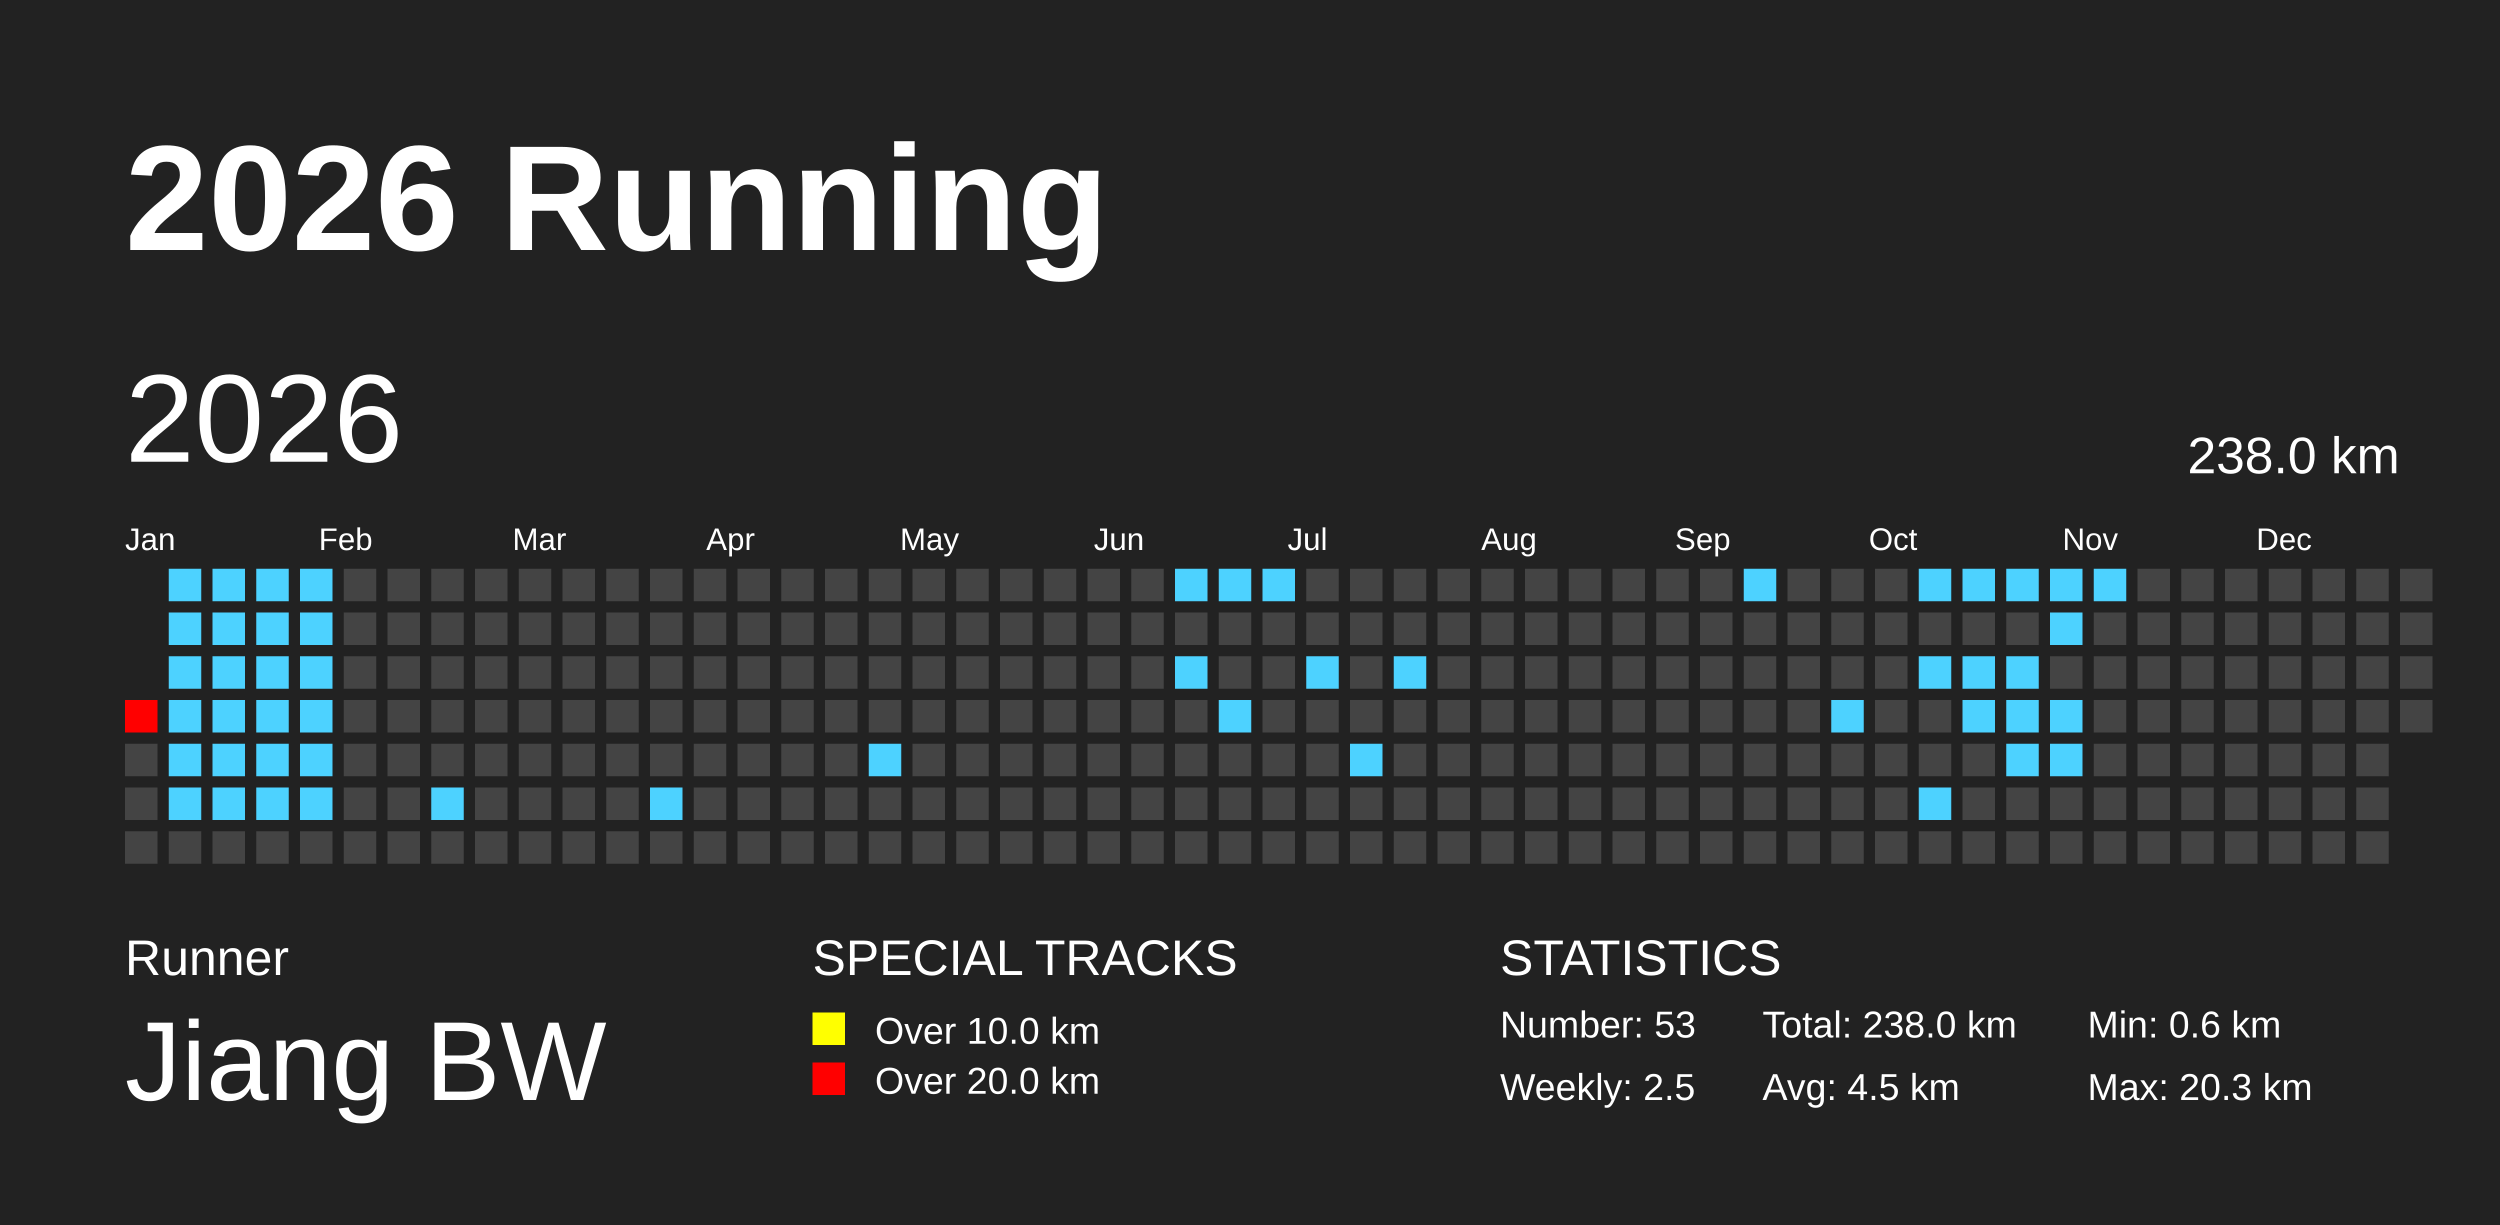
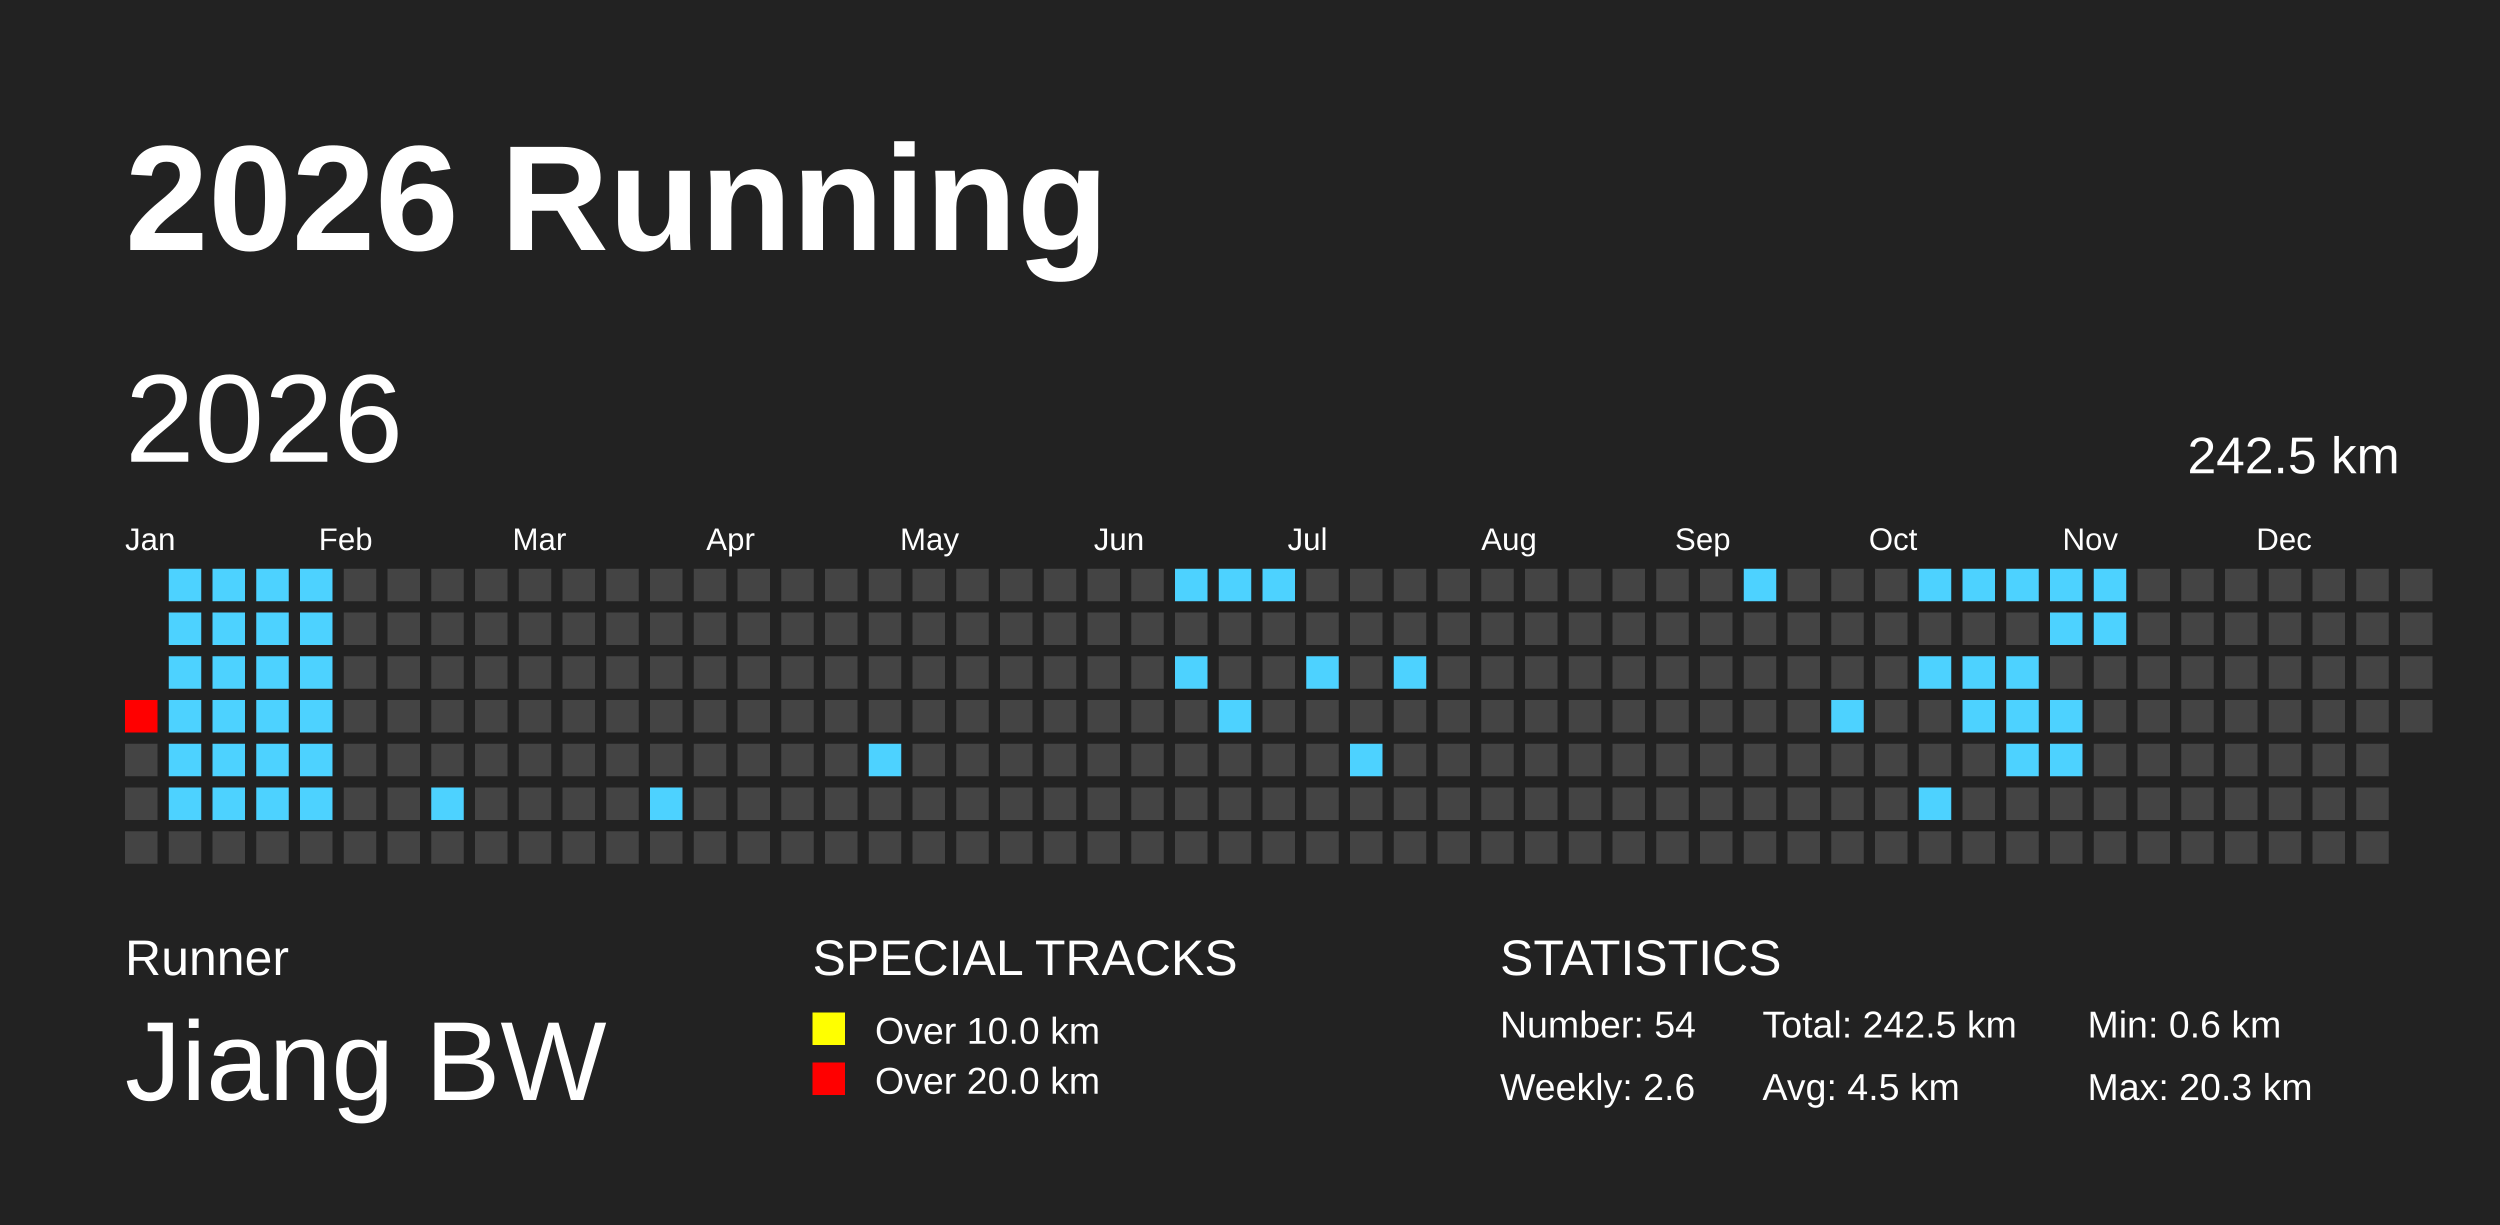
<svg xmlns="http://www.w3.org/2000/svg" baseProfile="full" height="98mm" version="1.1" viewBox="0,0,200,98" width="200mm">
  <defs />
  <rect fill="#222222" height="98" width="200" x="0" y="0" />
  <text fill="#FFFFFF" style="font-size:12px; font-family:Arial; font-weight:bold;" x="10" y="20">2026 Running</text>
  <text fill="#FFFFFF" style="font-size:4px; font-family:Arial" x="10" y="78">Runner</text>
  <text fill="#FFFFFF" style="font-size:9px; font-family:Arial" x="10" y="88">Jiang BW</text>
  <text fill="#FFFFFF" style="font-size:4px; font-family:Arial" x="65" y="78">SPECIAL TRACKS</text>
  <rect fill="yellow" height="2.6" width="2.6" x="65" y="81" />
  <text fill="#FFFFFF" style="font-size:3px; font-family:Arial" x="70" y="83.5">Over 10.0 km</text>
  <rect fill="red" height="2.6" width="2.6" x="65" y="85" />
  <text fill="#FFFFFF" style="font-size:3px; font-family:Arial" x="70" y="87.5">Over 20.0 km</text>
  <text fill="#FFFFFF" style="font-size:4px; font-family:Arial" x="120" y="78">STATISTICS</text>
-   <text fill="#FFFFFF" style="font-size:3px; font-family:Arial" x="120" y="83">Number: 53</text>
-   <text fill="#FFFFFF" style="font-size:3px; font-family:Arial" x="120" y="88">Weekly: 2.5</text>
-   <text fill="#FFFFFF" style="font-size:3px; font-family:Arial" x="141" y="83">Total: 238.0 km</text>
+   <text fill="#FFFFFF" style="font-size:3px; font-family:Arial" x="120" y="83">Number: 54</text>
+   <text fill="#FFFFFF" style="font-size:3px; font-family:Arial" x="120" y="88">Weekly: 2.6</text>
+   <text fill="#FFFFFF" style="font-size:3px; font-family:Arial" x="141" y="83">Total: 242.5 km</text>
  <text fill="#FFFFFF" style="font-size:3px; font-family:Arial" x="141" y="88">Avg: 4.5 km</text>
  <text fill="#FFFFFF" style="font-size:3px; font-family:Arial" x="167" y="83">Min: 0.6 km</text>
  <text fill="#FFFFFF" style="font-size:3px; font-family:Arial" x="167" y="88">Max: 20.3 km</text>
  <text dominant-baseline="hanging" fill="#FFFFFF" style="font-size:10.0px; font-family:Arial;" x="10" y="30">2026</text>
-   <text dominant-baseline="hanging" fill="#FFFFFF" style="font-size:4.125px; font-family:Arial;" x="175" y="35">238.0 km</text>
+   <text dominant-baseline="hanging" fill="#FFFFFF" style="font-size:4.125px; font-family:Arial;" x="175" y="35">242.5 km</text>
  <text fill="#FFFFFF" style="font-size:2.5px; font-family:Arial" x="10.0" y="44">Jan</text>
  <text fill="#FFFFFF" style="font-size:2.5px; font-family:Arial" x="25.5" y="44">Feb</text>
  <text fill="#FFFFFF" style="font-size:2.5px; font-family:Arial" x="41.0" y="44">Mar</text>
  <text fill="#FFFFFF" style="font-size:2.5px; font-family:Arial" x="56.5" y="44">Apr</text>
  <text fill="#FFFFFF" style="font-size:2.5px; font-family:Arial" x="72.0" y="44">May</text>
  <text fill="#FFFFFF" style="font-size:2.5px; font-family:Arial" x="87.5" y="44">Jun</text>
  <text fill="#FFFFFF" style="font-size:2.5px; font-family:Arial" x="103.0" y="44">Jul</text>
  <text fill="#FFFFFF" style="font-size:2.5px; font-family:Arial" x="118.5" y="44">Aug</text>
  <text fill="#FFFFFF" style="font-size:2.5px; font-family:Arial" x="134.0" y="44">Sep</text>
  <text fill="#FFFFFF" style="font-size:2.5px; font-family:Arial" x="149.5" y="44">Oct</text>
  <text fill="#FFFFFF" style="font-size:2.5px; font-family:Arial" x="165.0" y="44">Nov</text>
  <text fill="#FFFFFF" style="font-size:2.5px; font-family:Arial" x="180.5" y="44">Dec</text>
  <rect fill="red" height="2.6" width="2.6" x="10.0" y="56.0" />
  <rect fill="#444444" height="2.6" width="2.6" x="10.0" y="59.5" />
  <rect fill="#444444" height="2.6" width="2.6" x="10.0" y="63.0" />
  <rect fill="#444444" height="2.6" width="2.6" x="10.0" y="66.5" />
  <rect fill="#4dd2ff" height="2.6" width="2.6" x="13.5" y="45.5" />
  <rect fill="#4dd2ff" height="2.6" width="2.6" x="13.5" y="49.0" />
  <rect fill="#4dd2ff" height="2.6" width="2.6" x="13.5" y="52.5" />
  <rect fill="#4dd2ff" height="2.6" width="2.6" x="13.5" y="56.0" />
  <rect fill="#4dd2ff" height="2.6" width="2.6" x="13.5" y="59.5" />
  <rect fill="#4dd2ff" height="2.6" width="2.6" x="13.5" y="63.0" />
  <rect fill="#444444" height="2.6" width="2.6" x="13.5" y="66.5" />
  <rect fill="#4dd2ff" height="2.6" width="2.6" x="17.0" y="45.5" />
  <rect fill="#4dd2ff" height="2.6" width="2.6" x="17.0" y="49.0" />
  <rect fill="#4dd2ff" height="2.6" width="2.6" x="17.0" y="52.5" />
  <rect fill="#4dd2ff" height="2.6" width="2.6" x="17.0" y="56.0" />
  <rect fill="#4dd2ff" height="2.6" width="2.6" x="17.0" y="59.5" />
  <rect fill="#4dd2ff" height="2.6" width="2.6" x="17.0" y="63.0" />
  <rect fill="#444444" height="2.6" width="2.6" x="17.0" y="66.5" />
  <rect fill="#4dd2ff" height="2.6" width="2.6" x="20.5" y="45.5" />
  <rect fill="#4dd2ff" height="2.6" width="2.6" x="20.5" y="49.0" />
  <rect fill="#4dd2ff" height="2.6" width="2.6" x="20.5" y="52.5" />
  <rect fill="#4dd2ff" height="2.6" width="2.6" x="20.5" y="56.0" />
  <rect fill="#4dd2ff" height="2.6" width="2.6" x="20.5" y="59.5" />
  <rect fill="#4dd2ff" height="2.6" width="2.6" x="20.5" y="63.0" />
  <rect fill="#444444" height="2.6" width="2.6" x="20.5" y="66.5" />
  <rect fill="#4dd2ff" height="2.6" width="2.6" x="24.0" y="45.5" />
  <rect fill="#4dd2ff" height="2.6" width="2.6" x="24.0" y="49.0" />
  <rect fill="#4dd2ff" height="2.6" width="2.6" x="24.0" y="52.5" />
  <rect fill="#4dd2ff" height="2.6" width="2.6" x="24.0" y="56.0" />
  <rect fill="#4dd2ff" height="2.6" width="2.6" x="24.0" y="59.5" />
  <rect fill="#4dd2ff" height="2.6" width="2.6" x="24.0" y="63.0" />
  <rect fill="#444444" height="2.6" width="2.6" x="24.0" y="66.5" />
  <rect fill="#444444" height="2.6" width="2.6" x="27.5" y="45.5" />
  <rect fill="#444444" height="2.6" width="2.6" x="27.5" y="49.0" />
  <rect fill="#444444" height="2.6" width="2.6" x="27.5" y="52.5" />
  <rect fill="#444444" height="2.6" width="2.6" x="27.5" y="56.0" />
  <rect fill="#444444" height="2.6" width="2.6" x="27.5" y="59.5" />
  <rect fill="#444444" height="2.6" width="2.6" x="27.5" y="63.0" />
  <rect fill="#444444" height="2.6" width="2.6" x="27.5" y="66.5" />
  <rect fill="#444444" height="2.6" width="2.6" x="31.0" y="45.5" />
  <rect fill="#444444" height="2.6" width="2.6" x="31.0" y="49.0" />
  <rect fill="#444444" height="2.6" width="2.6" x="31.0" y="52.5" />
  <rect fill="#444444" height="2.6" width="2.6" x="31.0" y="56.0" />
  <rect fill="#444444" height="2.6" width="2.6" x="31.0" y="59.5" />
  <rect fill="#444444" height="2.6" width="2.6" x="31.0" y="63.0" />
  <rect fill="#444444" height="2.6" width="2.6" x="31.0" y="66.5" />
  <rect fill="#444444" height="2.6" width="2.6" x="34.5" y="45.5" />
  <rect fill="#444444" height="2.6" width="2.6" x="34.5" y="49.0" />
  <rect fill="#444444" height="2.6" width="2.6" x="34.5" y="52.5" />
  <rect fill="#444444" height="2.6" width="2.6" x="34.5" y="56.0" />
  <rect fill="#444444" height="2.6" width="2.6" x="34.5" y="59.5" />
  <rect fill="#4dd2ff" height="2.6" width="2.6" x="34.5" y="63.0" />
  <rect fill="#444444" height="2.6" width="2.6" x="34.5" y="66.5" />
  <rect fill="#444444" height="2.6" width="2.6" x="38.0" y="45.5" />
  <rect fill="#444444" height="2.6" width="2.6" x="38.0" y="49.0" />
  <rect fill="#444444" height="2.6" width="2.6" x="38.0" y="52.5" />
  <rect fill="#444444" height="2.6" width="2.6" x="38.0" y="56.0" />
  <rect fill="#444444" height="2.6" width="2.6" x="38.0" y="59.5" />
  <rect fill="#444444" height="2.6" width="2.6" x="38.0" y="63.0" />
  <rect fill="#444444" height="2.6" width="2.6" x="38.0" y="66.5" />
  <rect fill="#444444" height="2.6" width="2.6" x="41.5" y="45.5" />
  <rect fill="#444444" height="2.6" width="2.6" x="41.5" y="49.0" />
  <rect fill="#444444" height="2.6" width="2.6" x="41.5" y="52.5" />
  <rect fill="#444444" height="2.6" width="2.6" x="41.5" y="56.0" />
  <rect fill="#444444" height="2.6" width="2.6" x="41.5" y="59.5" />
  <rect fill="#444444" height="2.6" width="2.6" x="41.5" y="63.0" />
  <rect fill="#444444" height="2.6" width="2.6" x="41.5" y="66.5" />
  <rect fill="#444444" height="2.6" width="2.6" x="45.0" y="45.5" />
  <rect fill="#444444" height="2.6" width="2.6" x="45.0" y="49.0" />
  <rect fill="#444444" height="2.6" width="2.6" x="45.0" y="52.5" />
  <rect fill="#444444" height="2.6" width="2.6" x="45.0" y="56.0" />
  <rect fill="#444444" height="2.6" width="2.6" x="45.0" y="59.5" />
  <rect fill="#444444" height="2.6" width="2.6" x="45.0" y="63.0" />
  <rect fill="#444444" height="2.6" width="2.6" x="45.0" y="66.5" />
  <rect fill="#444444" height="2.6" width="2.6" x="48.5" y="45.5" />
  <rect fill="#444444" height="2.6" width="2.6" x="48.5" y="49.0" />
  <rect fill="#444444" height="2.6" width="2.6" x="48.5" y="52.5" />
  <rect fill="#444444" height="2.6" width="2.6" x="48.5" y="56.0" />
  <rect fill="#444444" height="2.6" width="2.6" x="48.5" y="59.5" />
  <rect fill="#444444" height="2.6" width="2.6" x="48.5" y="63.0" />
  <rect fill="#444444" height="2.6" width="2.6" x="48.5" y="66.5" />
  <rect fill="#444444" height="2.6" width="2.6" x="52.0" y="45.5" />
  <rect fill="#444444" height="2.6" width="2.6" x="52.0" y="49.0" />
  <rect fill="#444444" height="2.6" width="2.6" x="52.0" y="52.5" />
  <rect fill="#444444" height="2.6" width="2.6" x="52.0" y="56.0" />
  <rect fill="#444444" height="2.6" width="2.6" x="52.0" y="59.5" />
  <rect fill="#4dd2ff" height="2.6" width="2.6" x="52.0" y="63.0" />
  <rect fill="#444444" height="2.6" width="2.6" x="52.0" y="66.5" />
  <rect fill="#444444" height="2.6" width="2.6" x="55.5" y="45.5" />
  <rect fill="#444444" height="2.6" width="2.6" x="55.5" y="49.0" />
  <rect fill="#444444" height="2.6" width="2.6" x="55.5" y="52.5" />
  <rect fill="#444444" height="2.6" width="2.6" x="55.5" y="56.0" />
  <rect fill="#444444" height="2.6" width="2.6" x="55.5" y="59.5" />
  <rect fill="#444444" height="2.6" width="2.6" x="55.5" y="63.0" />
  <rect fill="#444444" height="2.6" width="2.6" x="55.5" y="66.5" />
  <rect fill="#444444" height="2.6" width="2.6" x="59.0" y="45.5" />
  <rect fill="#444444" height="2.6" width="2.6" x="59.0" y="49.0" />
  <rect fill="#444444" height="2.6" width="2.6" x="59.0" y="52.5" />
  <rect fill="#444444" height="2.6" width="2.6" x="59.0" y="56.0" />
  <rect fill="#444444" height="2.6" width="2.6" x="59.0" y="59.5" />
  <rect fill="#444444" height="2.6" width="2.6" x="59.0" y="63.0" />
  <rect fill="#444444" height="2.6" width="2.6" x="59.0" y="66.5" />
  <rect fill="#444444" height="2.6" width="2.6" x="62.5" y="45.5" />
  <rect fill="#444444" height="2.6" width="2.6" x="62.5" y="49.0" />
  <rect fill="#444444" height="2.6" width="2.6" x="62.5" y="52.5" />
  <rect fill="#444444" height="2.6" width="2.6" x="62.5" y="56.0" />
  <rect fill="#444444" height="2.6" width="2.6" x="62.5" y="59.5" />
  <rect fill="#444444" height="2.6" width="2.6" x="62.5" y="63.0" />
  <rect fill="#444444" height="2.6" width="2.6" x="62.5" y="66.5" />
  <rect fill="#444444" height="2.6" width="2.6" x="66.0" y="45.5" />
  <rect fill="#444444" height="2.6" width="2.6" x="66.0" y="49.0" />
  <rect fill="#444444" height="2.6" width="2.6" x="66.0" y="52.5" />
  <rect fill="#444444" height="2.6" width="2.6" x="66.0" y="56.0" />
  <rect fill="#444444" height="2.6" width="2.6" x="66.0" y="59.5" />
  <rect fill="#444444" height="2.6" width="2.6" x="66.0" y="63.0" />
  <rect fill="#444444" height="2.6" width="2.6" x="66.0" y="66.5" />
  <rect fill="#444444" height="2.6" width="2.6" x="69.5" y="45.5" />
  <rect fill="#444444" height="2.6" width="2.6" x="69.5" y="49.0" />
  <rect fill="#444444" height="2.6" width="2.6" x="69.5" y="52.5" />
  <rect fill="#444444" height="2.6" width="2.6" x="69.5" y="56.0" />
  <rect fill="#4dd2ff" height="2.6" width="2.6" x="69.5" y="59.5" />
  <rect fill="#444444" height="2.6" width="2.6" x="69.5" y="63.0" />
  <rect fill="#444444" height="2.6" width="2.6" x="69.5" y="66.5" />
  <rect fill="#444444" height="2.6" width="2.6" x="73.0" y="45.5" />
  <rect fill="#444444" height="2.6" width="2.6" x="73.0" y="49.0" />
  <rect fill="#444444" height="2.6" width="2.6" x="73.0" y="52.5" />
  <rect fill="#444444" height="2.6" width="2.6" x="73.0" y="56.0" />
  <rect fill="#444444" height="2.6" width="2.6" x="73.0" y="59.5" />
  <rect fill="#444444" height="2.6" width="2.6" x="73.0" y="63.0" />
  <rect fill="#444444" height="2.6" width="2.6" x="73.0" y="66.5" />
  <rect fill="#444444" height="2.6" width="2.6" x="76.5" y="45.5" />
  <rect fill="#444444" height="2.6" width="2.6" x="76.5" y="49.0" />
  <rect fill="#444444" height="2.6" width="2.6" x="76.5" y="52.5" />
  <rect fill="#444444" height="2.6" width="2.6" x="76.5" y="56.0" />
  <rect fill="#444444" height="2.6" width="2.6" x="76.5" y="59.5" />
  <rect fill="#444444" height="2.6" width="2.6" x="76.5" y="63.0" />
  <rect fill="#444444" height="2.6" width="2.6" x="76.5" y="66.5" />
  <rect fill="#444444" height="2.6" width="2.6" x="80.0" y="45.5" />
  <rect fill="#444444" height="2.6" width="2.6" x="80.0" y="49.0" />
  <rect fill="#444444" height="2.6" width="2.6" x="80.0" y="52.5" />
  <rect fill="#444444" height="2.6" width="2.6" x="80.0" y="56.0" />
  <rect fill="#444444" height="2.6" width="2.6" x="80.0" y="59.5" />
  <rect fill="#444444" height="2.6" width="2.6" x="80.0" y="63.0" />
  <rect fill="#444444" height="2.6" width="2.6" x="80.0" y="66.5" />
  <rect fill="#444444" height="2.6" width="2.6" x="83.5" y="45.5" />
  <rect fill="#444444" height="2.6" width="2.6" x="83.5" y="49.0" />
  <rect fill="#444444" height="2.6" width="2.6" x="83.5" y="52.5" />
  <rect fill="#444444" height="2.6" width="2.6" x="83.5" y="56.0" />
  <rect fill="#444444" height="2.6" width="2.6" x="83.5" y="59.5" />
  <rect fill="#444444" height="2.6" width="2.6" x="83.5" y="63.0" />
  <rect fill="#444444" height="2.6" width="2.6" x="83.5" y="66.5" />
  <rect fill="#444444" height="2.6" width="2.6" x="87.0" y="45.5" />
  <rect fill="#444444" height="2.6" width="2.6" x="87.0" y="49.0" />
  <rect fill="#444444" height="2.6" width="2.6" x="87.0" y="52.5" />
  <rect fill="#444444" height="2.6" width="2.6" x="87.0" y="56.0" />
  <rect fill="#444444" height="2.6" width="2.6" x="87.0" y="59.5" />
  <rect fill="#444444" height="2.6" width="2.6" x="87.0" y="63.0" />
  <rect fill="#444444" height="2.6" width="2.6" x="87.0" y="66.5" />
  <rect fill="#444444" height="2.6" width="2.6" x="90.5" y="45.5" />
  <rect fill="#444444" height="2.6" width="2.6" x="90.5" y="49.0" />
  <rect fill="#444444" height="2.6" width="2.6" x="90.5" y="52.5" />
  <rect fill="#444444" height="2.6" width="2.6" x="90.5" y="56.0" />
  <rect fill="#444444" height="2.6" width="2.6" x="90.5" y="59.5" />
  <rect fill="#444444" height="2.6" width="2.6" x="90.5" y="63.0" />
  <rect fill="#444444" height="2.6" width="2.6" x="90.5" y="66.5" />
  <rect fill="#4dd2ff" height="2.6" width="2.6" x="94.0" y="45.5" />
  <rect fill="#444444" height="2.6" width="2.6" x="94.0" y="49.0" />
  <rect fill="#4dd2ff" height="2.6" width="2.6" x="94.0" y="52.5" />
  <rect fill="#444444" height="2.6" width="2.6" x="94.0" y="56.0" />
  <rect fill="#444444" height="2.6" width="2.6" x="94.0" y="59.5" />
  <rect fill="#444444" height="2.6" width="2.6" x="94.0" y="63.0" />
  <rect fill="#444444" height="2.6" width="2.6" x="94.0" y="66.5" />
  <rect fill="#4dd2ff" height="2.6" width="2.6" x="97.5" y="45.5" />
  <rect fill="#444444" height="2.6" width="2.6" x="97.5" y="49.0" />
  <rect fill="#444444" height="2.6" width="2.6" x="97.5" y="52.5" />
  <rect fill="#4dd2ff" height="2.6" width="2.6" x="97.5" y="56.0" />
  <rect fill="#444444" height="2.6" width="2.6" x="97.5" y="59.5" />
  <rect fill="#444444" height="2.6" width="2.6" x="97.5" y="63.0" />
  <rect fill="#444444" height="2.6" width="2.6" x="97.5" y="66.5" />
  <rect fill="#4dd2ff" height="2.6" width="2.6" x="101.0" y="45.5" />
  <rect fill="#444444" height="2.6" width="2.6" x="101.0" y="49.0" />
  <rect fill="#444444" height="2.6" width="2.6" x="101.0" y="52.5" />
  <rect fill="#444444" height="2.6" width="2.6" x="101.0" y="56.0" />
  <rect fill="#444444" height="2.6" width="2.6" x="101.0" y="59.5" />
  <rect fill="#444444" height="2.6" width="2.6" x="101.0" y="63.0" />
  <rect fill="#444444" height="2.6" width="2.6" x="101.0" y="66.5" />
  <rect fill="#444444" height="2.6" width="2.6" x="104.5" y="45.5" />
  <rect fill="#444444" height="2.6" width="2.6" x="104.5" y="49.0" />
  <rect fill="#4dd2ff" height="2.6" width="2.6" x="104.5" y="52.5" />
  <rect fill="#444444" height="2.6" width="2.6" x="104.5" y="56.0" />
  <rect fill="#444444" height="2.6" width="2.6" x="104.5" y="59.5" />
  <rect fill="#444444" height="2.6" width="2.6" x="104.5" y="63.0" />
  <rect fill="#444444" height="2.6" width="2.6" x="104.5" y="66.5" />
  <rect fill="#444444" height="2.6" width="2.6" x="108.0" y="45.5" />
  <rect fill="#444444" height="2.6" width="2.6" x="108.0" y="49.0" />
  <rect fill="#444444" height="2.6" width="2.6" x="108.0" y="52.5" />
  <rect fill="#444444" height="2.6" width="2.6" x="108.0" y="56.0" />
  <rect fill="#4dd2ff" height="2.6" width="2.6" x="108.0" y="59.5" />
  <rect fill="#444444" height="2.6" width="2.6" x="108.0" y="63.0" />
  <rect fill="#444444" height="2.6" width="2.6" x="108.0" y="66.5" />
  <rect fill="#444444" height="2.6" width="2.6" x="111.5" y="45.5" />
  <rect fill="#444444" height="2.6" width="2.6" x="111.5" y="49.0" />
  <rect fill="#4dd2ff" height="2.6" width="2.6" x="111.5" y="52.5" />
  <rect fill="#444444" height="2.6" width="2.6" x="111.5" y="56.0" />
  <rect fill="#444444" height="2.6" width="2.6" x="111.5" y="59.5" />
  <rect fill="#444444" height="2.6" width="2.6" x="111.5" y="63.0" />
  <rect fill="#444444" height="2.6" width="2.6" x="111.5" y="66.5" />
  <rect fill="#444444" height="2.6" width="2.6" x="115.0" y="45.5" />
  <rect fill="#444444" height="2.6" width="2.6" x="115.0" y="49.0" />
  <rect fill="#444444" height="2.6" width="2.6" x="115.0" y="52.5" />
  <rect fill="#444444" height="2.6" width="2.6" x="115.0" y="56.0" />
  <rect fill="#444444" height="2.6" width="2.6" x="115.0" y="59.5" />
  <rect fill="#444444" height="2.6" width="2.6" x="115.0" y="63.0" />
  <rect fill="#444444" height="2.6" width="2.6" x="115.0" y="66.5" />
  <rect fill="#444444" height="2.6" width="2.6" x="118.5" y="45.5" />
  <rect fill="#444444" height="2.6" width="2.6" x="118.5" y="49.0" />
  <rect fill="#444444" height="2.6" width="2.6" x="118.5" y="52.5" />
  <rect fill="#444444" height="2.6" width="2.6" x="118.5" y="56.0" />
  <rect fill="#444444" height="2.6" width="2.6" x="118.5" y="59.5" />
  <rect fill="#444444" height="2.6" width="2.6" x="118.5" y="63.0" />
  <rect fill="#444444" height="2.6" width="2.6" x="118.5" y="66.5" />
  <rect fill="#444444" height="2.6" width="2.6" x="122.0" y="45.5" />
  <rect fill="#444444" height="2.6" width="2.6" x="122.0" y="49.0" />
  <rect fill="#444444" height="2.6" width="2.6" x="122.0" y="52.5" />
  <rect fill="#444444" height="2.6" width="2.6" x="122.0" y="56.0" />
  <rect fill="#444444" height="2.6" width="2.6" x="122.0" y="59.5" />
  <rect fill="#444444" height="2.6" width="2.6" x="122.0" y="63.0" />
  <rect fill="#444444" height="2.6" width="2.6" x="122.0" y="66.5" />
  <rect fill="#444444" height="2.6" width="2.6" x="125.5" y="45.5" />
  <rect fill="#444444" height="2.6" width="2.6" x="125.5" y="49.0" />
  <rect fill="#444444" height="2.6" width="2.6" x="125.5" y="52.5" />
  <rect fill="#444444" height="2.6" width="2.6" x="125.5" y="56.0" />
  <rect fill="#444444" height="2.6" width="2.6" x="125.5" y="59.5" />
  <rect fill="#444444" height="2.6" width="2.6" x="125.5" y="63.0" />
  <rect fill="#444444" height="2.6" width="2.6" x="125.5" y="66.5" />
  <rect fill="#444444" height="2.6" width="2.6" x="129.0" y="45.5" />
  <rect fill="#444444" height="2.6" width="2.6" x="129.0" y="49.0" />
  <rect fill="#444444" height="2.6" width="2.6" x="129.0" y="52.5" />
  <rect fill="#444444" height="2.6" width="2.6" x="129.0" y="56.0" />
  <rect fill="#444444" height="2.6" width="2.6" x="129.0" y="59.5" />
  <rect fill="#444444" height="2.6" width="2.6" x="129.0" y="63.0" />
  <rect fill="#444444" height="2.6" width="2.6" x="129.0" y="66.5" />
  <rect fill="#444444" height="2.6" width="2.6" x="132.5" y="45.5" />
  <rect fill="#444444" height="2.6" width="2.6" x="132.5" y="49.0" />
  <rect fill="#444444" height="2.6" width="2.6" x="132.5" y="52.5" />
  <rect fill="#444444" height="2.6" width="2.6" x="132.5" y="56.0" />
  <rect fill="#444444" height="2.6" width="2.6" x="132.5" y="59.5" />
  <rect fill="#444444" height="2.6" width="2.6" x="132.5" y="63.0" />
  <rect fill="#444444" height="2.6" width="2.6" x="132.5" y="66.5" />
  <rect fill="#444444" height="2.6" width="2.6" x="136.0" y="45.5" />
  <rect fill="#444444" height="2.6" width="2.6" x="136.0" y="49.0" />
  <rect fill="#444444" height="2.6" width="2.6" x="136.0" y="52.5" />
  <rect fill="#444444" height="2.6" width="2.6" x="136.0" y="56.0" />
  <rect fill="#444444" height="2.6" width="2.6" x="136.0" y="59.5" />
  <rect fill="#444444" height="2.6" width="2.6" x="136.0" y="63.0" />
  <rect fill="#444444" height="2.6" width="2.6" x="136.0" y="66.5" />
  <rect fill="#4dd2ff" height="2.6" width="2.6" x="139.5" y="45.5" />
  <rect fill="#444444" height="2.6" width="2.6" x="139.5" y="49.0" />
  <rect fill="#444444" height="2.6" width="2.6" x="139.5" y="52.5" />
  <rect fill="#444444" height="2.6" width="2.6" x="139.5" y="56.0" />
  <rect fill="#444444" height="2.6" width="2.6" x="139.5" y="59.5" />
  <rect fill="#444444" height="2.6" width="2.6" x="139.5" y="63.0" />
  <rect fill="#444444" height="2.6" width="2.6" x="139.5" y="66.5" />
  <rect fill="#444444" height="2.6" width="2.6" x="143.0" y="45.5" />
  <rect fill="#444444" height="2.6" width="2.6" x="143.0" y="49.0" />
  <rect fill="#444444" height="2.6" width="2.6" x="143.0" y="52.5" />
  <rect fill="#444444" height="2.6" width="2.6" x="143.0" y="56.0" />
  <rect fill="#444444" height="2.6" width="2.6" x="143.0" y="59.5" />
  <rect fill="#444444" height="2.6" width="2.6" x="143.0" y="63.0" />
  <rect fill="#444444" height="2.6" width="2.6" x="143.0" y="66.5" />
  <rect fill="#444444" height="2.6" width="2.6" x="146.5" y="45.5" />
  <rect fill="#444444" height="2.6" width="2.6" x="146.5" y="49.0" />
  <rect fill="#444444" height="2.6" width="2.6" x="146.5" y="52.5" />
  <rect fill="#4dd2ff" height="2.6" width="2.6" x="146.5" y="56.0" />
  <rect fill="#444444" height="2.6" width="2.6" x="146.5" y="59.5" />
  <rect fill="#444444" height="2.6" width="2.6" x="146.5" y="63.0" />
  <rect fill="#444444" height="2.6" width="2.6" x="146.5" y="66.5" />
  <rect fill="#444444" height="2.6" width="2.6" x="150.0" y="45.5" />
  <rect fill="#444444" height="2.6" width="2.6" x="150.0" y="49.0" />
  <rect fill="#444444" height="2.6" width="2.6" x="150.0" y="52.5" />
  <rect fill="#444444" height="2.6" width="2.6" x="150.0" y="56.0" />
  <rect fill="#444444" height="2.6" width="2.6" x="150.0" y="59.5" />
  <rect fill="#444444" height="2.6" width="2.6" x="150.0" y="63.0" />
  <rect fill="#444444" height="2.6" width="2.6" x="150.0" y="66.5" />
  <rect fill="#4dd2ff" height="2.6" width="2.6" x="153.5" y="45.5" />
  <rect fill="#444444" height="2.6" width="2.6" x="153.5" y="49.0" />
  <rect fill="#4dd2ff" height="2.6" width="2.6" x="153.5" y="52.5" />
  <rect fill="#444444" height="2.6" width="2.6" x="153.5" y="56.0" />
  <rect fill="#444444" height="2.6" width="2.6" x="153.5" y="59.5" />
  <rect fill="#4dd2ff" height="2.6" width="2.6" x="153.5" y="63.0" />
  <rect fill="#444444" height="2.6" width="2.6" x="153.5" y="66.5" />
  <rect fill="#4dd2ff" height="2.6" width="2.6" x="157.0" y="45.5" />
  <rect fill="#444444" height="2.6" width="2.6" x="157.0" y="49.0" />
  <rect fill="#4dd2ff" height="2.6" width="2.6" x="157.0" y="52.5" />
  <rect fill="#4dd2ff" height="2.6" width="2.6" x="157.0" y="56.0" />
  <rect fill="#444444" height="2.6" width="2.6" x="157.0" y="59.5" />
  <rect fill="#444444" height="2.6" width="2.6" x="157.0" y="63.0" />
  <rect fill="#444444" height="2.6" width="2.6" x="157.0" y="66.5" />
  <rect fill="#4dd2ff" height="2.6" width="2.6" x="160.5" y="45.5" />
  <rect fill="#444444" height="2.6" width="2.6" x="160.5" y="49.0" />
  <rect fill="#4dd2ff" height="2.6" width="2.6" x="160.5" y="52.5" />
  <rect fill="#4dd2ff" height="2.6" width="2.6" x="160.5" y="56.0" />
  <rect fill="#4dd2ff" height="2.6" width="2.6" x="160.5" y="59.5" />
  <rect fill="#444444" height="2.6" width="2.6" x="160.5" y="63.0" />
  <rect fill="#444444" height="2.6" width="2.6" x="160.5" y="66.5" />
  <rect fill="#4dd2ff" height="2.6" width="2.6" x="164.0" y="45.5" />
  <rect fill="#4dd2ff" height="2.6" width="2.6" x="164.0" y="49.0" />
  <rect fill="#444444" height="2.6" width="2.6" x="164.0" y="52.5" />
  <rect fill="#4dd2ff" height="2.6" width="2.6" x="164.0" y="56.0" />
  <rect fill="#4dd2ff" height="2.6" width="2.6" x="164.0" y="59.5" />
  <rect fill="#444444" height="2.6" width="2.6" x="164.0" y="63.0" />
  <rect fill="#444444" height="2.6" width="2.6" x="164.0" y="66.5" />
  <rect fill="#4dd2ff" height="2.6" width="2.6" x="167.5" y="45.5" />
-   <rect fill="#444444" height="2.6" width="2.6" x="167.5" y="49.0" />
+   <rect fill="#4dd2ff" height="2.6" width="2.6" x="167.5" y="49.0" />
  <rect fill="#444444" height="2.6" width="2.6" x="167.5" y="52.5" />
  <rect fill="#444444" height="2.6" width="2.6" x="167.5" y="56.0" />
  <rect fill="#444444" height="2.6" width="2.6" x="167.5" y="59.5" />
  <rect fill="#444444" height="2.6" width="2.6" x="167.5" y="63.0" />
  <rect fill="#444444" height="2.6" width="2.6" x="167.5" y="66.5" />
  <rect fill="#444444" height="2.6" width="2.6" x="171.0" y="45.5" />
  <rect fill="#444444" height="2.6" width="2.6" x="171.0" y="49.0" />
  <rect fill="#444444" height="2.6" width="2.6" x="171.0" y="52.5" />
  <rect fill="#444444" height="2.6" width="2.6" x="171.0" y="56.0" />
  <rect fill="#444444" height="2.6" width="2.6" x="171.0" y="59.5" />
  <rect fill="#444444" height="2.6" width="2.6" x="171.0" y="63.0" />
  <rect fill="#444444" height="2.6" width="2.6" x="171.0" y="66.5" />
  <rect fill="#444444" height="2.6" width="2.6" x="174.5" y="45.5" />
  <rect fill="#444444" height="2.6" width="2.6" x="174.5" y="49.0" />
  <rect fill="#444444" height="2.6" width="2.6" x="174.5" y="52.5" />
  <rect fill="#444444" height="2.6" width="2.6" x="174.5" y="56.0" />
  <rect fill="#444444" height="2.6" width="2.6" x="174.5" y="59.5" />
  <rect fill="#444444" height="2.6" width="2.6" x="174.5" y="63.0" />
  <rect fill="#444444" height="2.6" width="2.6" x="174.5" y="66.5" />
  <rect fill="#444444" height="2.6" width="2.6" x="178.0" y="45.5" />
  <rect fill="#444444" height="2.6" width="2.6" x="178.0" y="49.0" />
  <rect fill="#444444" height="2.6" width="2.6" x="178.0" y="52.5" />
  <rect fill="#444444" height="2.6" width="2.6" x="178.0" y="56.0" />
  <rect fill="#444444" height="2.6" width="2.6" x="178.0" y="59.5" />
  <rect fill="#444444" height="2.6" width="2.6" x="178.0" y="63.0" />
  <rect fill="#444444" height="2.6" width="2.6" x="178.0" y="66.5" />
  <rect fill="#444444" height="2.6" width="2.6" x="181.5" y="45.5" />
  <rect fill="#444444" height="2.6" width="2.6" x="181.5" y="49.0" />
  <rect fill="#444444" height="2.6" width="2.6" x="181.5" y="52.5" />
  <rect fill="#444444" height="2.6" width="2.6" x="181.5" y="56.0" />
  <rect fill="#444444" height="2.6" width="2.6" x="181.5" y="59.5" />
  <rect fill="#444444" height="2.6" width="2.6" x="181.5" y="63.0" />
  <rect fill="#444444" height="2.6" width="2.6" x="181.5" y="66.5" />
  <rect fill="#444444" height="2.6" width="2.6" x="185.0" y="45.5" />
  <rect fill="#444444" height="2.6" width="2.6" x="185.0" y="49.0" />
  <rect fill="#444444" height="2.6" width="2.6" x="185.0" y="52.5" />
  <rect fill="#444444" height="2.6" width="2.6" x="185.0" y="56.0" />
  <rect fill="#444444" height="2.6" width="2.6" x="185.0" y="59.5" />
  <rect fill="#444444" height="2.6" width="2.6" x="185.0" y="63.0" />
  <rect fill="#444444" height="2.6" width="2.6" x="185.0" y="66.5" />
  <rect fill="#444444" height="2.6" width="2.6" x="188.5" y="45.5" />
  <rect fill="#444444" height="2.6" width="2.6" x="188.5" y="49.0" />
  <rect fill="#444444" height="2.6" width="2.6" x="188.5" y="52.5" />
  <rect fill="#444444" height="2.6" width="2.6" x="188.5" y="56.0" />
  <rect fill="#444444" height="2.6" width="2.6" x="188.5" y="59.5" />
  <rect fill="#444444" height="2.6" width="2.6" x="188.5" y="63.0" />
  <rect fill="#444444" height="2.6" width="2.6" x="188.5" y="66.5" />
  <rect fill="#444444" height="2.6" width="2.6" x="192.0" y="45.5" />
  <rect fill="#444444" height="2.6" width="2.6" x="192.0" y="49.0" />
  <rect fill="#444444" height="2.6" width="2.6" x="192.0" y="52.5" />
  <rect fill="#444444" height="2.6" width="2.6" x="192.0" y="56.0" />
</svg>
